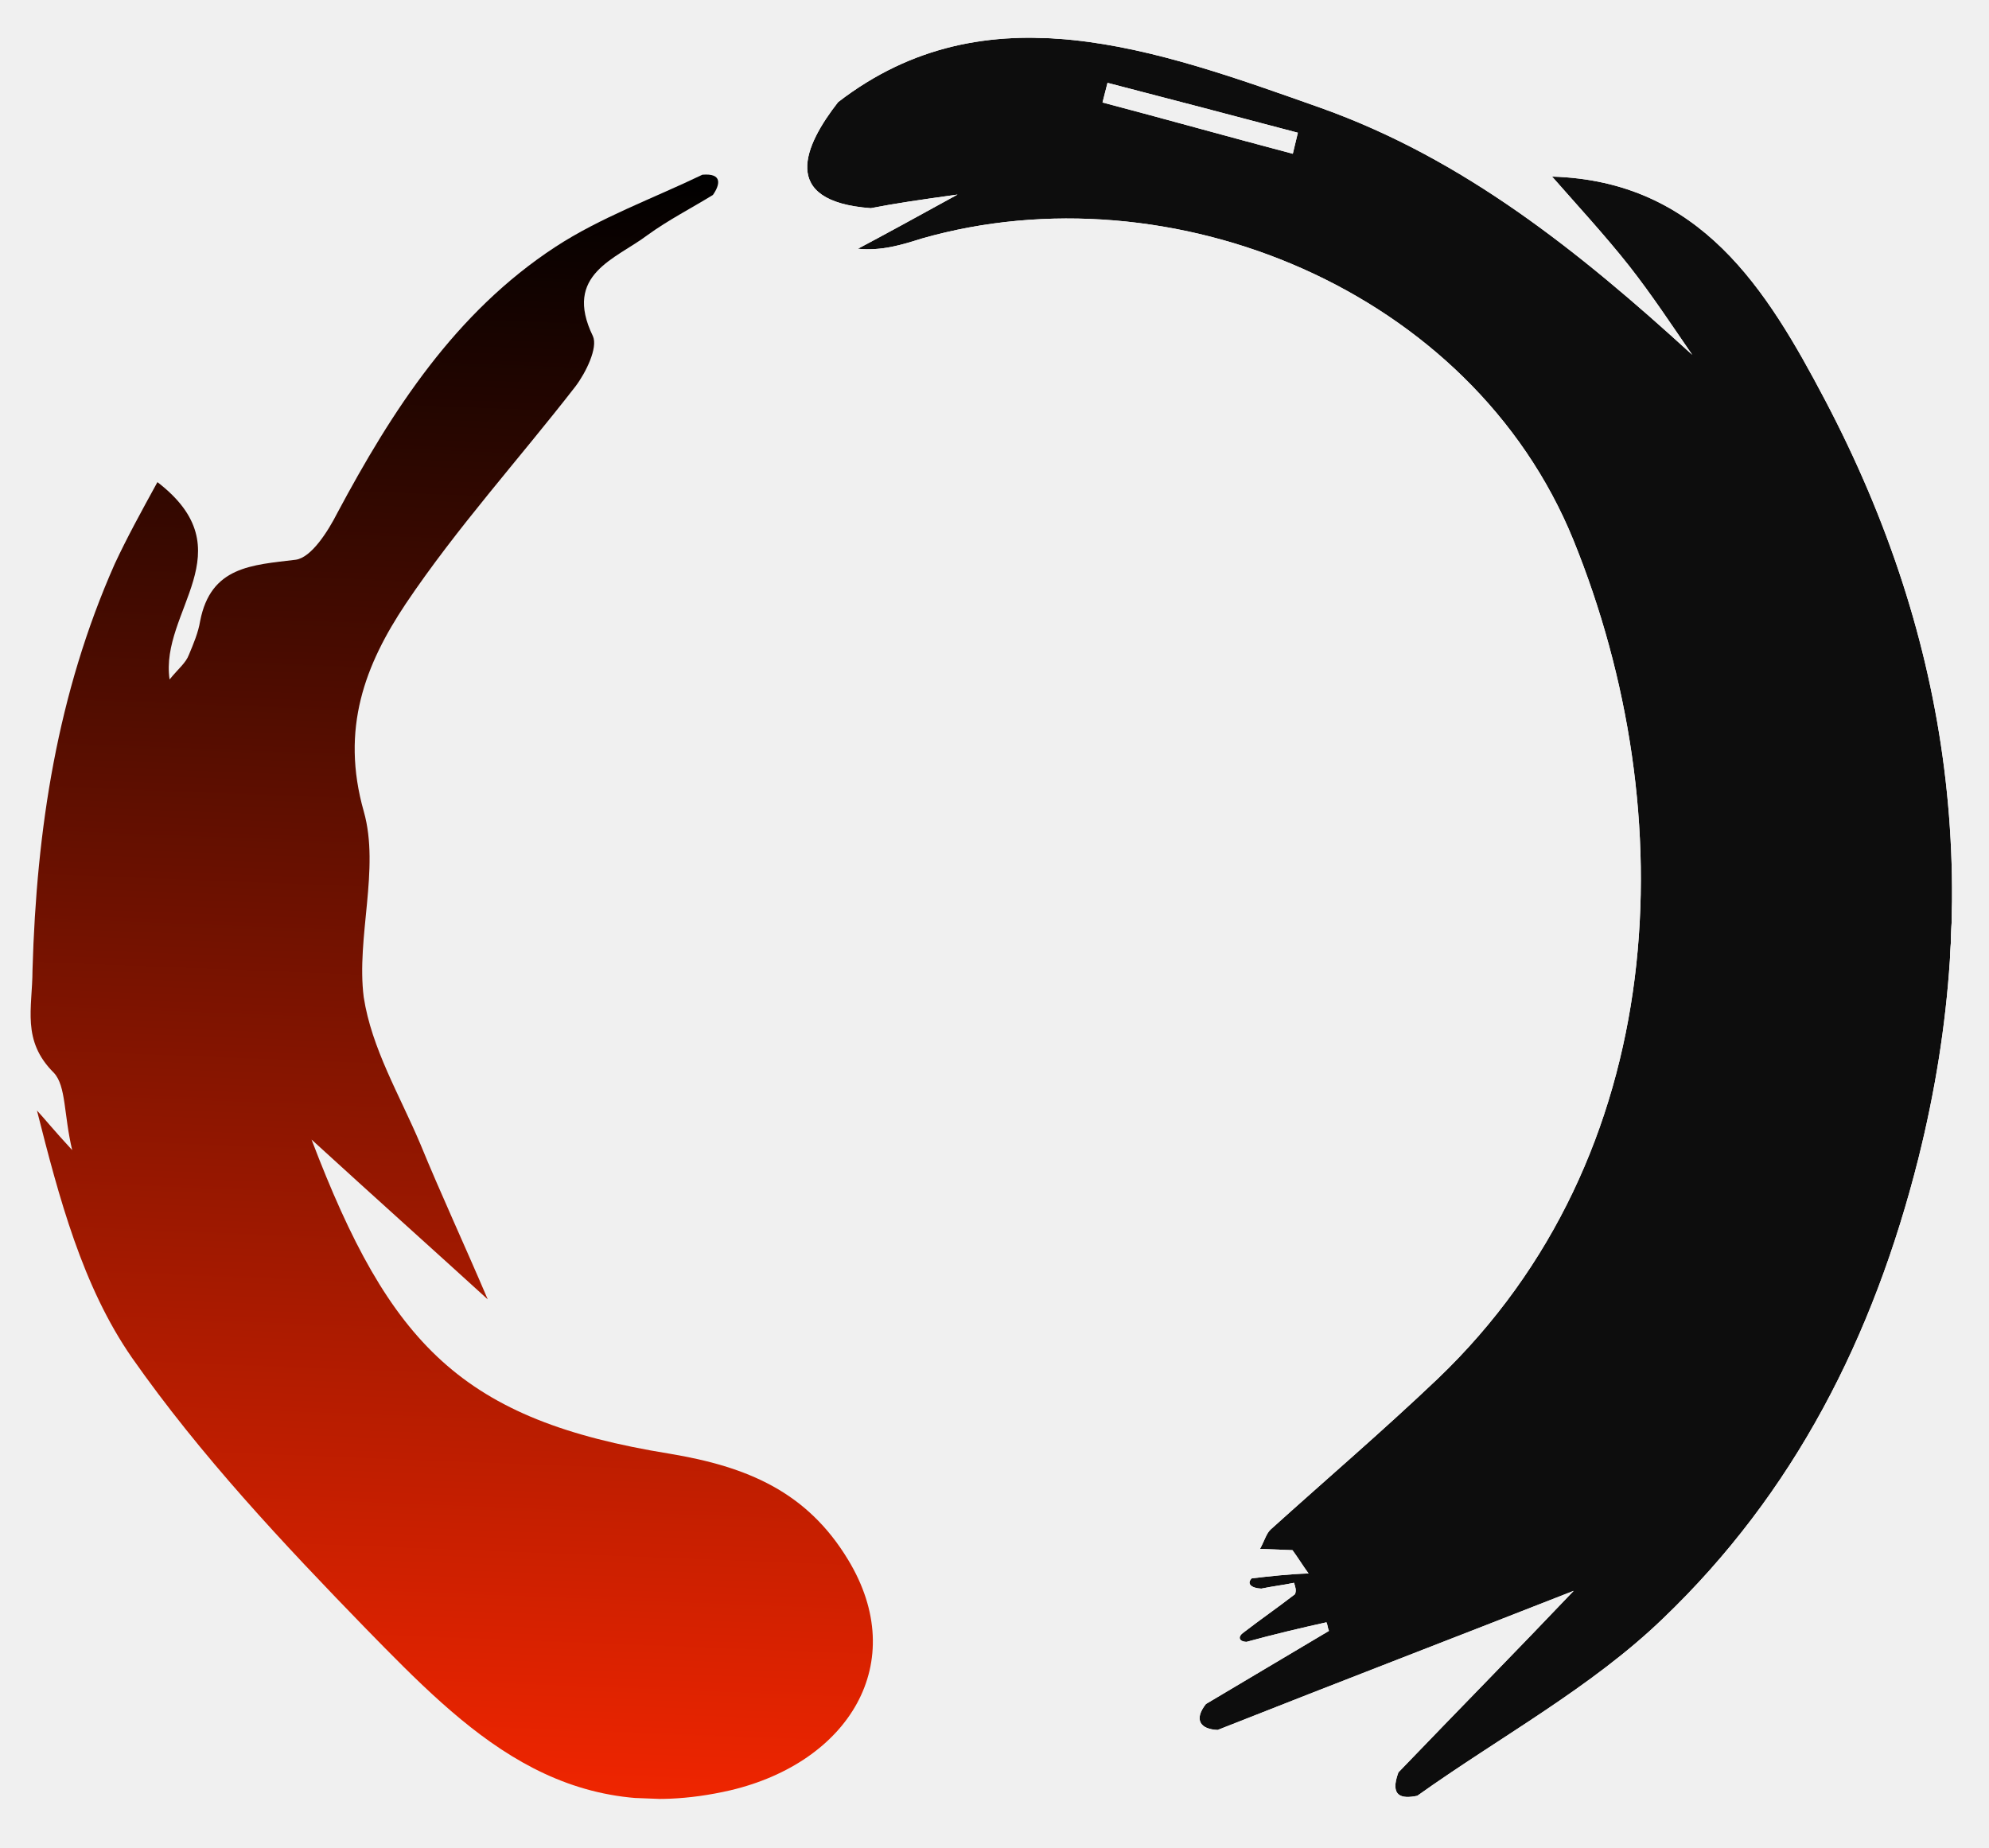
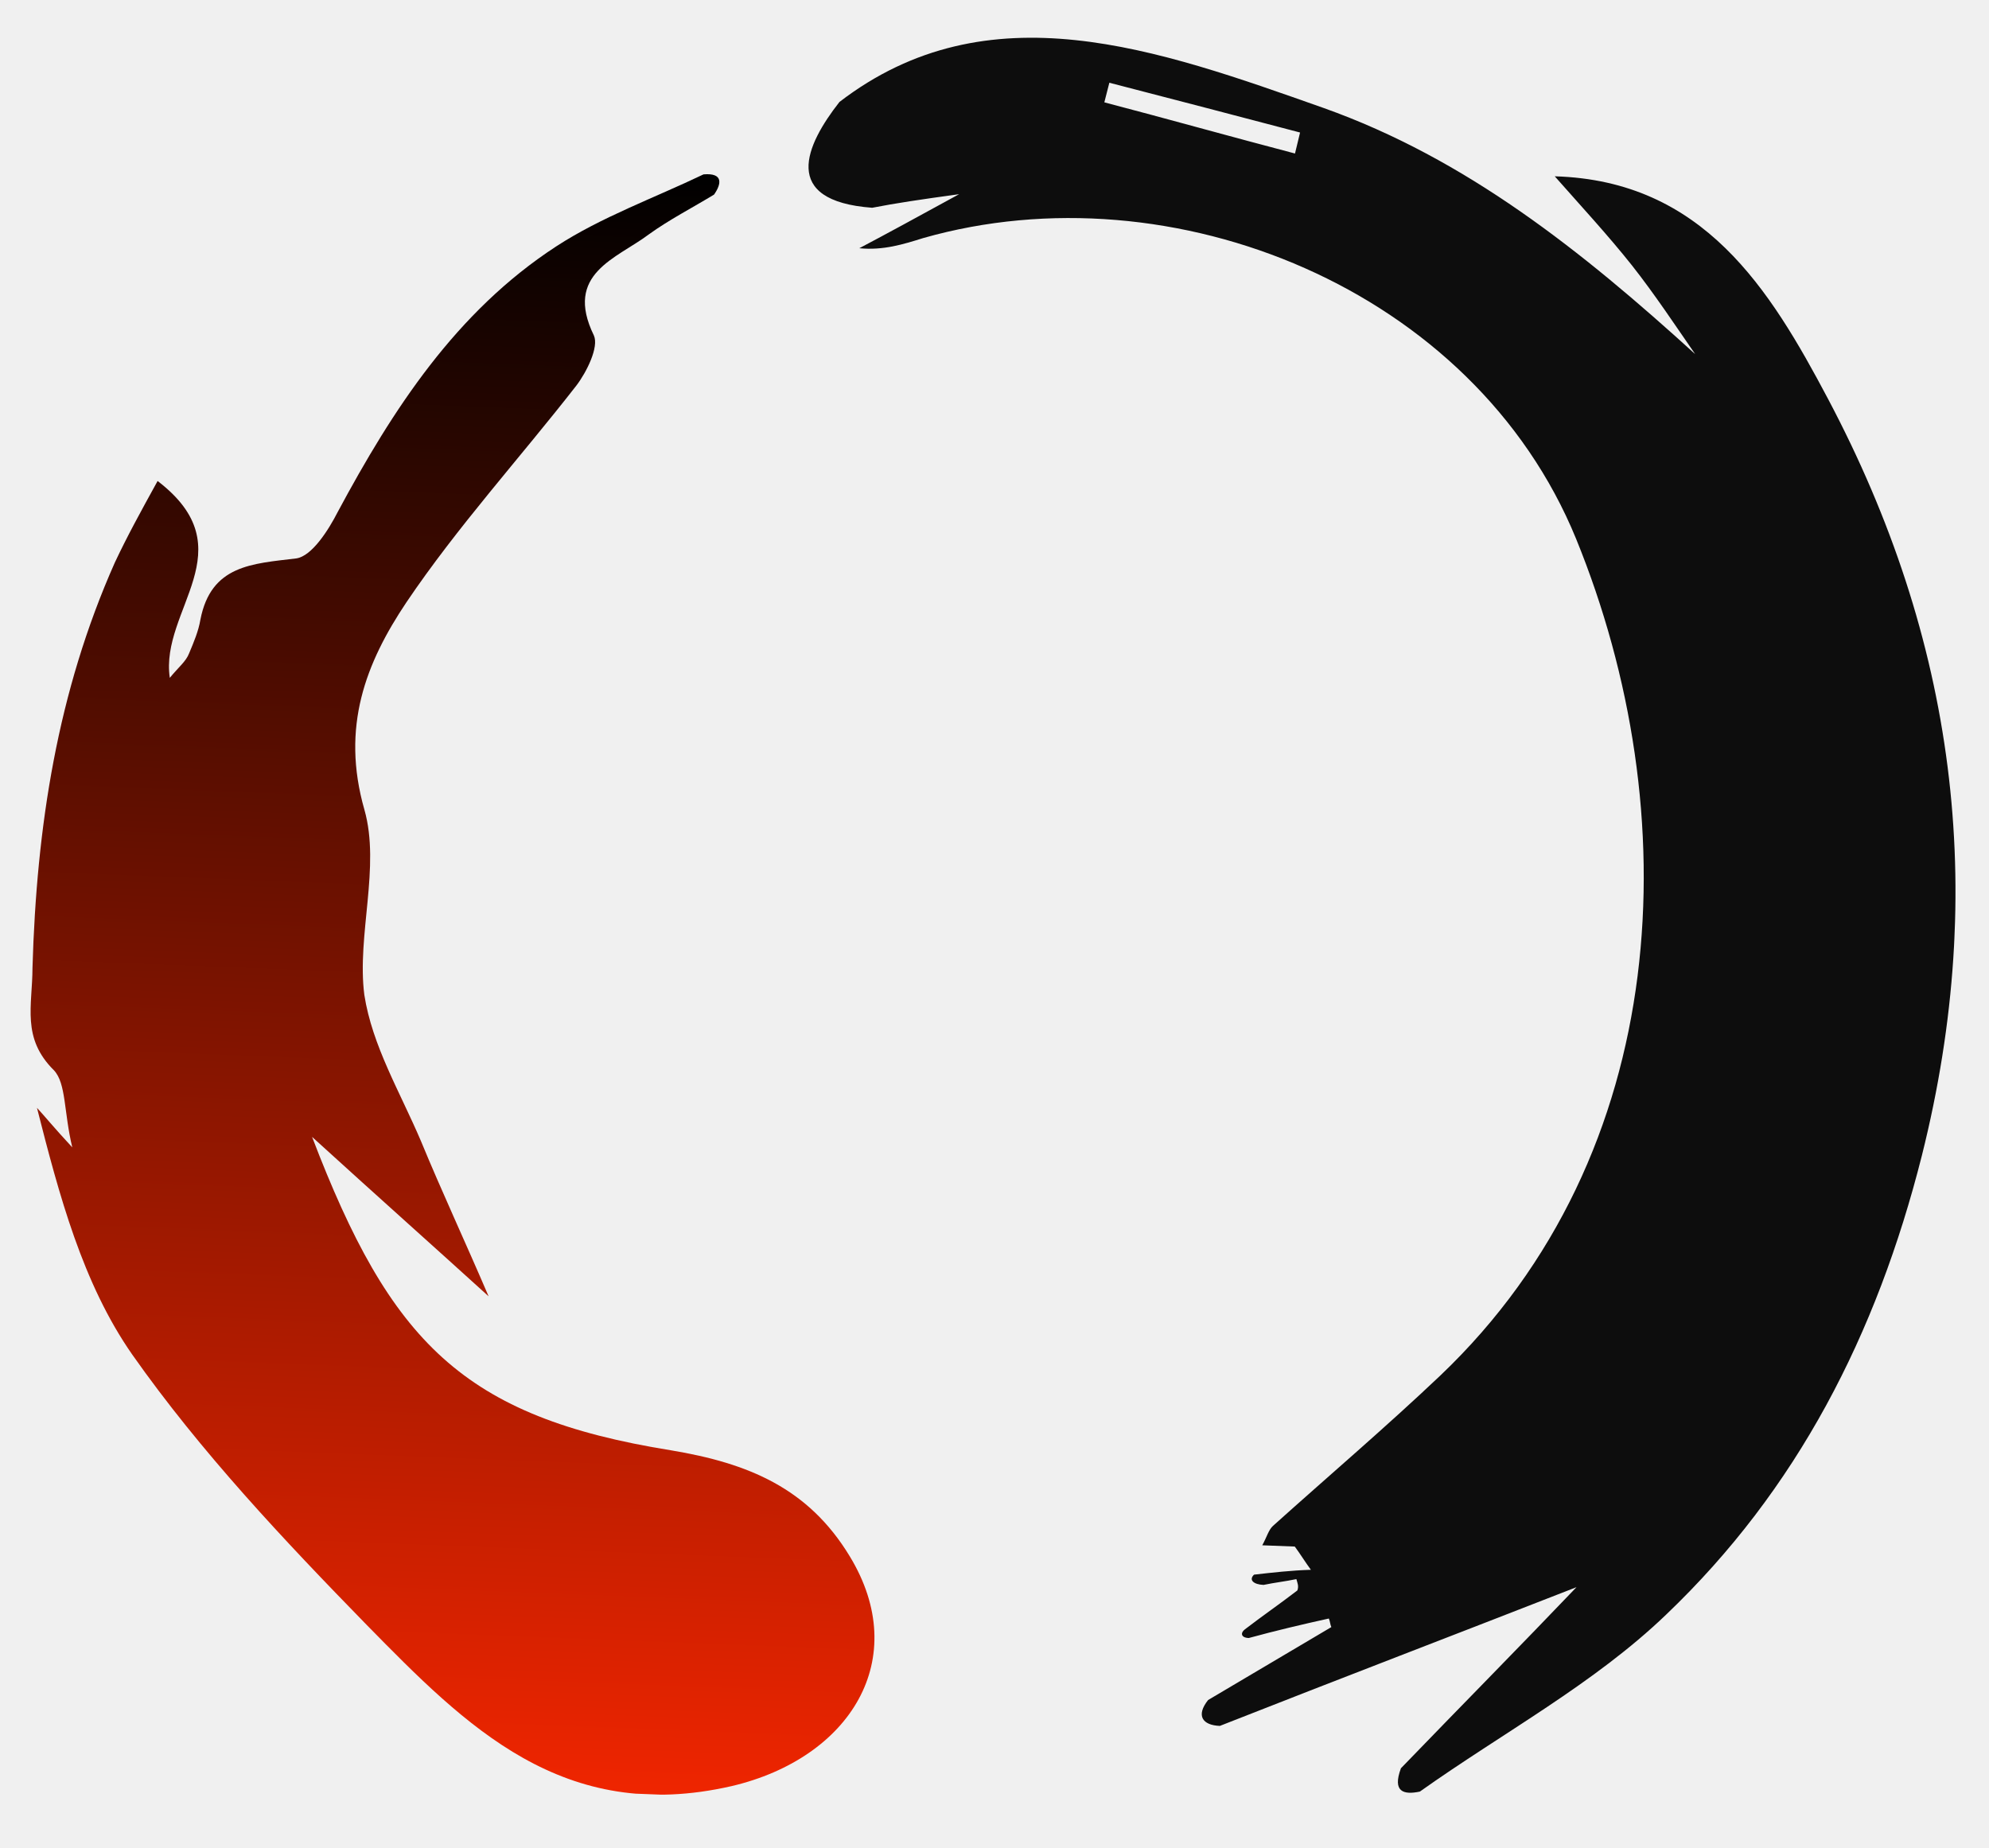
<svg xmlns="http://www.w3.org/2000/svg" width="437" height="406" viewBox="0 0 437 406" fill="none">
-   <g clip-path="url(#clip0_102_41)">
-     <mask id="mask0_102_41" style="mask-type:alpha" maskUnits="userSpaceOnUse" x="177" y="8" width="252" height="387">
-       <path d="M284.313 347.788C281.808 348.313 279.625 348.54 277.119 349.065C274.948 348.98 273.802 347.972 275.032 346.805C279.088 346.34 283.145 345.876 287.499 345.734C286.319 344.132 285.15 342.219 283.97 340.617C281.798 340.533 279.627 340.449 276.836 340.34C277.838 338.512 278.209 336.971 279.175 336.075C291.407 325.036 303.937 314.32 315.871 302.958C367.163 253.916 370.074 178.721 345.683 118.647C323.271 63.63 257.21 36.79 202.552 52.405C198.15 53.789 193.747 55.174 188.486 54.659C194.512 51.47 200.86 47.982 210.382 42.751C201.636 43.967 196.637 44.706 191.316 45.744C171.064 44.245 176.745 31.911 184.141 22.438C216.802 -2.745 253.866 10.832 290.332 23.762C321.586 34.934 346.896 55.212 371.799 77.962C367.387 71.567 362.987 64.861 357.954 58.442C352.623 51.7 346.66 45.244 341.007 38.801C373.589 39.755 388.196 63.662 400.93 87.807C428.711 140.544 436.21 195.605 421.505 254.471C411.591 293.918 394.114 328.092 365.401 355.606C349.589 370.863 329.602 381.6 311.392 394.585C307.879 395.329 305.301 394.705 307.242 389.445C320.513 375.646 333.772 362.157 345.754 349.553C320.518 359.464 294.03 369.638 267.529 380.122C263.716 379.974 262.236 377.862 264.954 374.421C273.856 369.165 283.08 363.611 291.981 358.355C291.695 357.722 291.719 357.1 291.433 356.467C285.48 357.792 279.836 359.128 273.87 360.764C272.134 360.696 272.015 359.632 273.012 358.863C276.854 355.901 280.685 353.249 284.527 350.286C284.874 349.366 284.588 348.732 284.313 347.788ZM243.329 18.202C242.958 19.744 242.6 20.974 242.23 22.516C256.068 26.165 270.204 30.138 284.042 33.787C284.412 32.246 284.783 30.704 285.153 29.163C271.315 25.513 257.477 21.863 243.329 18.202Z" fill="black" />
-     </mask>
-     <g mask="url(#mask0_102_41)">
-       <path d="M284.313 347.788C281.808 348.313 279.625 348.54 277.119 349.065C274.948 348.98 273.802 347.972 275.032 346.805C279.088 346.34 283.145 345.876 287.499 345.734C286.319 344.132 285.15 342.219 283.97 340.617C281.798 340.533 279.627 340.449 276.836 340.34C277.838 338.512 278.209 336.971 279.175 336.075C291.407 325.036 303.937 314.32 315.871 302.958C367.163 253.916 370.074 178.721 345.683 118.647C323.271 63.63 257.21 36.79 202.552 52.405C198.15 53.789 193.747 55.174 188.486 54.659C194.512 51.47 200.86 47.982 210.382 42.751C201.636 43.967 196.637 44.706 191.316 45.744C171.064 44.245 176.745 31.911 184.141 22.438C216.802 -2.745 253.866 10.832 290.332 23.762C321.586 34.934 346.896 55.212 371.799 77.962C367.387 71.567 362.987 64.861 357.954 58.442C352.623 51.7 346.66 45.244 341.007 38.801C373.589 39.755 388.196 63.662 400.93 87.807C428.711 140.544 436.21 195.605 421.505 254.471C411.591 293.918 394.114 328.092 365.401 355.606C349.589 370.863 329.602 381.6 311.392 394.585C307.879 395.329 305.301 394.705 307.242 389.445C320.513 375.646 333.772 362.157 345.754 349.553C320.518 359.464 294.03 369.638 267.529 380.122C263.716 379.974 262.236 377.862 264.954 374.421C273.856 369.165 283.08 363.611 291.981 358.355C291.695 357.722 291.719 357.1 291.433 356.467C285.48 357.792 279.836 359.128 273.87 360.764C272.134 360.696 272.015 359.632 273.012 358.863C276.854 355.901 280.685 353.249 284.527 350.286C284.874 349.366 284.588 348.732 284.313 347.788ZM243.329 18.202C242.958 19.744 242.6 20.974 242.23 22.516C256.068 26.165 270.204 30.138 284.042 33.787C284.412 32.246 284.783 30.704 285.153 29.163C271.315 25.513 257.477 21.863 243.329 18.202Z" fill="#0D0D0D" />
-     </g>
-     <path d="M156.632 42.839C151.859 45.766 146.788 48.369 142.313 51.619C135.272 56.947 123.651 60.229 130.268 73.868C131.413 76.401 128.715 81.898 126.423 84.921C113.999 100.931 100.37 115.961 89.162 132.641C80.258 145.988 74.742 160.088 79.938 178.339C83.489 190.925 78.247 205.969 79.913 219.104C81.651 230.374 87.78 240.57 92.334 251.328C96.876 262.396 102.039 273.488 107.165 285.512C95.763 275.111 83.752 264.376 68.45 250.4C85.651 295.568 101.478 312.054 147.168 319.43C164.144 322.268 177.29 327.758 186.34 342.735C200.065 365.363 186.481 387.241 160.459 393.387C123.473 401.909 102.256 380.235 80.442 357.915C62.218 339.158 44.019 319.78 29.006 298.347C18.118 282.675 12.97 263.182 8.121 244.011C9.91 245.947 11.687 248.195 15.861 252.714C13.99 244.861 14.541 238.659 11.857 235.754C4.678 228.629 7.126 221.566 7.14 213.165C8.033 182.081 12.599 152.384 25.195 123.932C27.905 118.125 30.913 112.641 34.589 105.937C54.198 121.014 35.046 134.273 37.26 149.296C39.218 146.883 40.816 145.7 41.509 143.86C42.536 141.41 43.563 138.961 43.969 136.487C46.299 124.441 55.319 124.169 64.994 122.989C68.43 122.5 72.071 116.729 74.088 112.762C86.145 90.202 100.027 68.647 122.019 54.253C131.899 47.791 143.556 43.576 154.319 38.393C158.811 38.013 158.19 40.605 156.632 42.839Z" fill="url(#paint0_linear_102_41)" />
+   <g clip-path="url(#clip0_101_70)">
+     <path d="M284.823 346.978C282.313 347.502 280.126 347.727 277.616 348.251C275.44 348.166 274.292 347.16 275.524 345.997C279.588 345.533 283.652 345.07 288.014 344.929C286.832 343.331 285.661 341.423 284.478 339.825C282.303 339.74 280.127 339.656 277.331 339.547C278.335 337.724 278.706 336.186 279.674 335.292C291.927 324.281 304.479 313.592 316.434 302.259C367.814 253.339 370.723 178.325 346.282 118.394C323.825 63.506 257.641 36.725 202.886 52.297C198.475 53.678 194.065 55.059 188.794 54.544C194.831 51.364 201.19 47.885 210.729 42.667C201.968 43.879 196.96 44.617 191.629 45.652C171.34 44.154 177.03 31.851 184.439 22.4C217.157 -2.719 254.288 10.829 290.822 23.732C322.134 34.88 347.491 55.111 372.442 77.809C368.021 71.429 363.612 64.739 358.57 58.334C353.229 51.608 347.255 45.167 341.591 38.739C374.231 39.694 388.867 63.545 401.626 87.633C429.463 140.246 436.98 195.175 422.254 253.898C412.326 293.249 394.82 327.34 366.058 354.785C350.218 370.003 330.197 380.713 311.955 393.665C308.435 394.406 305.853 393.784 307.797 388.537C321.091 374.772 334.372 361.317 346.375 348.744C321.094 358.629 294.559 368.776 268.011 379.233C264.191 379.085 262.709 376.978 265.431 373.545C274.348 368.303 283.588 362.763 292.506 357.52C292.219 356.888 292.243 356.269 291.956 355.637C285.992 356.957 280.338 358.29 274.362 359.921C272.623 359.854 272.503 358.792 273.502 358.025C277.351 355.07 281.188 352.425 285.037 349.47C285.384 348.552 285.098 347.92 284.823 346.978ZM243.733 18.18C243.362 19.718 243.004 20.946 242.633 22.484C256.496 26.126 270.658 30.09 284.522 33.732C284.892 32.194 285.263 30.656 285.634 29.118C271.771 25.476 257.907 21.834 243.733 18.18Z" fill="#0D0D0D" />
+     <path d="M156.885 42.752C152.104 45.671 147.024 48.268 142.541 51.509C135.488 56.824 123.846 60.097 130.477 73.704C131.623 76.231 128.921 81.715 126.626 84.73C114.18 100.701 100.528 115.693 89.301 132.332C80.382 145.646 74.857 159.712 80.064 177.919C83.623 190.475 78.373 205.483 80.043 218.586C81.786 229.83 87.927 240.002 92.49 250.734C97.041 261.776 102.214 272.842 107.351 284.838C95.927 274.46 83.894 263.749 68.563 249.806C85.799 294.867 101.656 311.315 147.43 318.678C164.437 321.51 177.607 326.988 186.675 341.93C200.427 364.505 186.82 386.329 160.752 392.458C123.699 400.955 102.442 379.332 80.587 357.064C62.328 338.35 44.094 319.016 29.051 297.634C18.143 281.999 12.984 262.552 8.123 243.426C9.916 245.358 11.696 247.601 15.878 252.109C14.004 244.275 14.555 238.088 11.866 235.19C4.673 228.081 7.124 221.036 7.138 212.655C8.03 181.645 12.602 152.02 25.217 123.638C27.932 117.845 30.945 112.374 34.627 105.687C54.273 120.729 35.087 133.955 37.307 148.942C39.268 146.535 40.869 145.355 41.563 143.519C42.591 141.076 43.62 138.632 44.027 136.164C46.36 124.148 55.396 123.877 65.089 122.701C68.531 122.214 72.178 116.457 74.199 112.499C86.275 89.995 100.18 68.493 122.21 54.136C132.108 47.69 143.786 43.486 154.568 38.316C159.067 37.938 158.446 40.523 156.885 42.752Z" fill="url(#paint0_linear_101_70)" />
  </g>
  <defs>
-     <linearGradient id="paint0_linear_102_41" x1="109.123" y1="36.637" x2="95.263" y2="393.414" gradientUnits="userSpaceOnUse">
+     <linearGradient id="paint0_linear_101_70" x1="109.29" y1="36.56" x2="95.488" y2="392.481" gradientUnits="userSpaceOnUse">
      <stop />
      <stop offset="1" stop-color="#EF2500" />
    </linearGradient>
-     <clipPath id="clip0_102_41">
-       <rect width="421.236" height="389.938" fill="white" transform="matrix(0.999246 0.0388201 -0.0386794 0.999252 15.0825 0)" />
+     <clipPath id="clip0_101_70">
+       <rect width="422" height="389" fill="white" transform="translate(15.0737) rotate(2.22075)" />
    </clipPath>
  </defs>
</svg>
